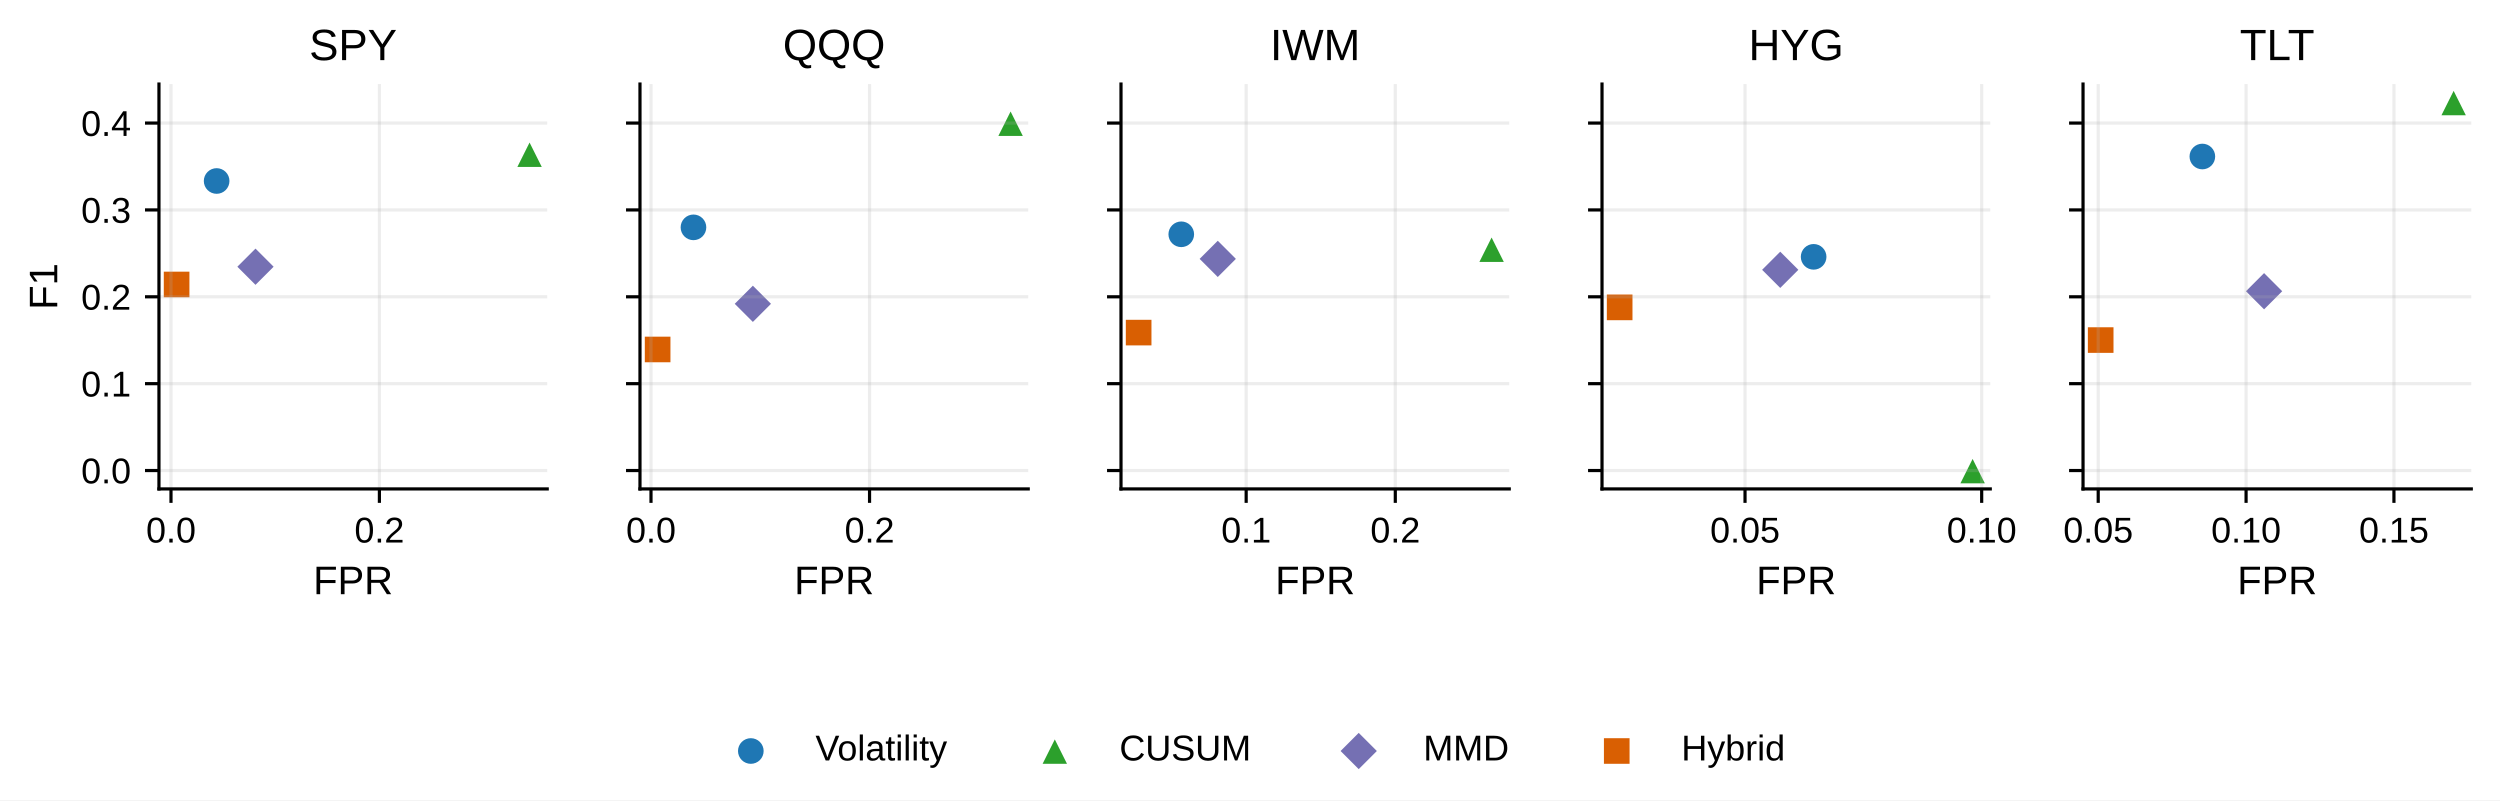
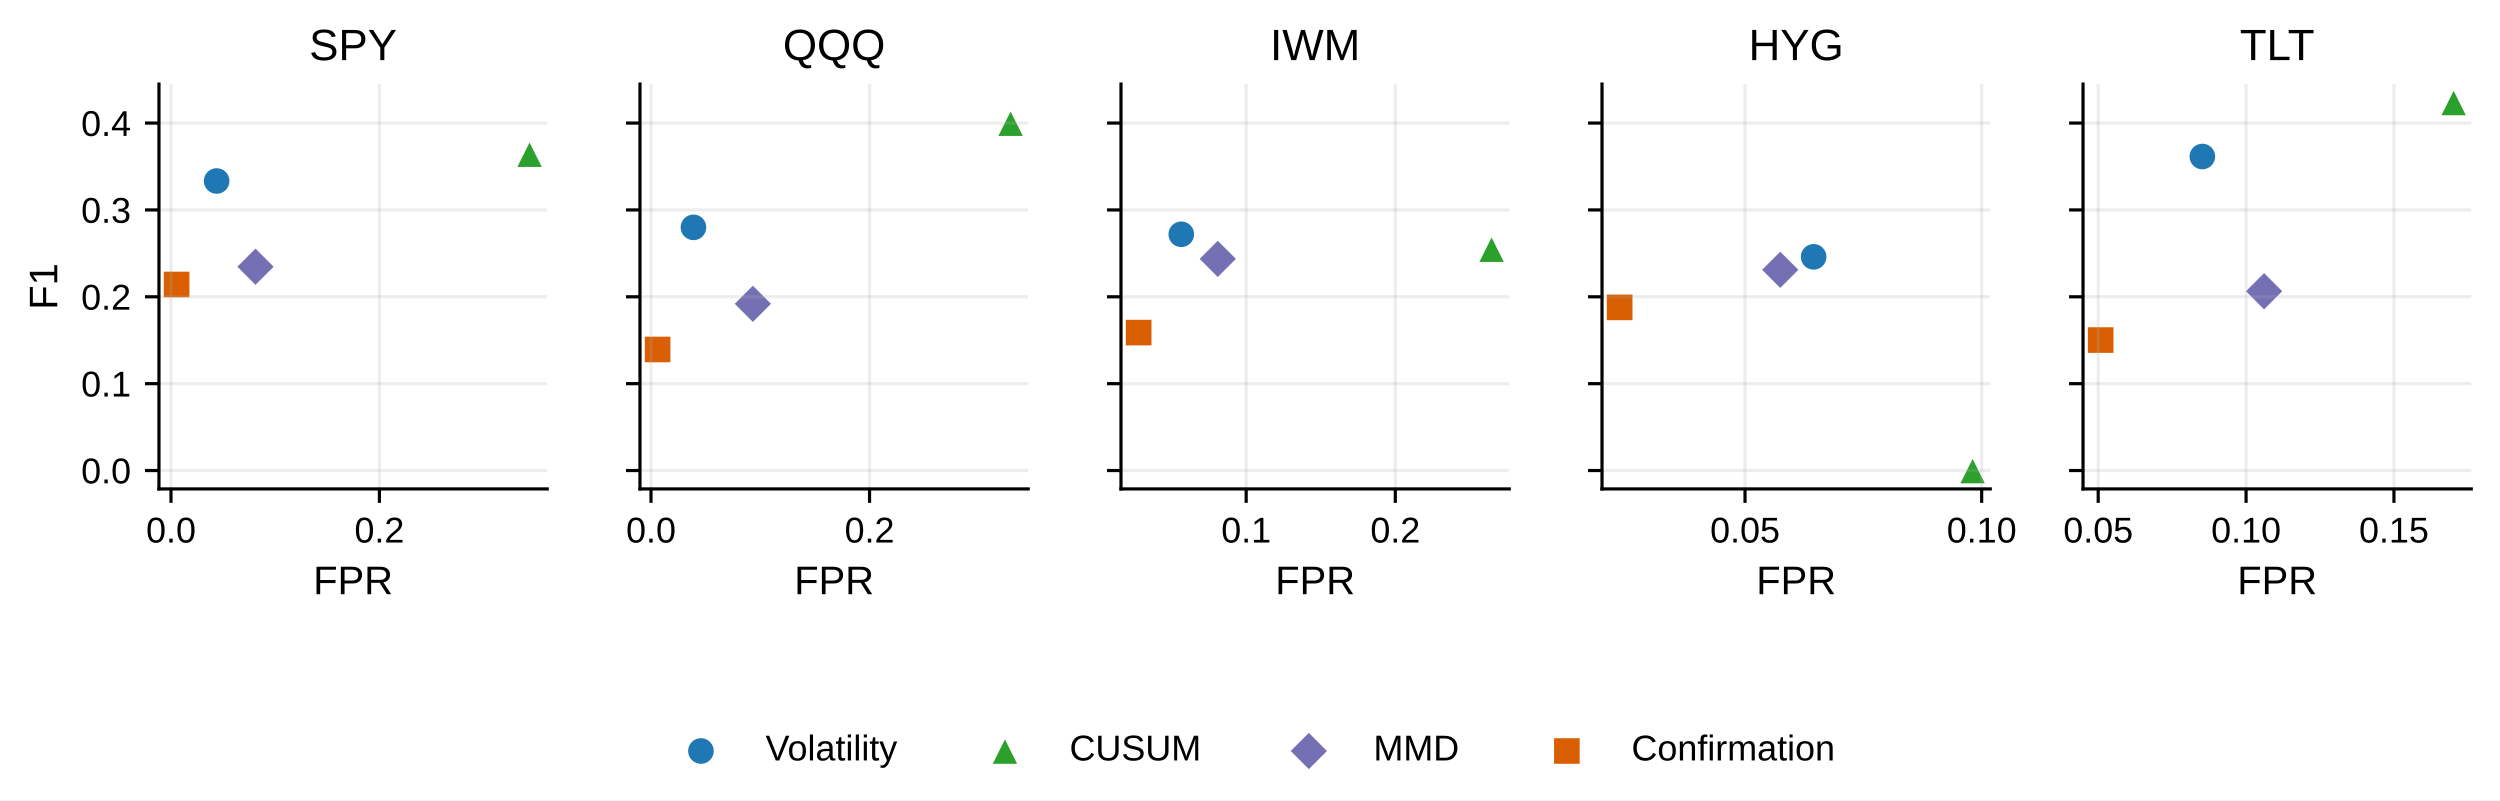
<svg xmlns="http://www.w3.org/2000/svg" xmlns:xlink="http://www.w3.org/1999/xlink" width="626.815pt" height="200.654pt" viewBox="0 0 626.815 200.654" version="1.1">
  <defs>
    <style type="text/css">*{stroke-linejoin: round; stroke-linecap: butt}</style>
  </defs>
  <g id="figure_1">
    <g id="patch_1">
      <path d="M -0 200.654  L 626.815 200.654  L 626.815 0  L -0 0  z " style="fill: #ffffff" />
    </g>
    <g id="axes_1">
      <g id="patch_2">
        <path d="M 39.855 122.586  L 137.201 122.586  L 137.201 21.074  L 39.855 21.074  z " style="fill: #ffffff" />
      </g>
      <g id="PathCollection_1">
        <defs>
-           <path id="mc761811377" d="M 0 3.464  C 0.919 3.464 1.8 3.099 2.449 2.449  C 3.099 1.8 3.464 0.919 3.464 0  C 3.464 -0.919 3.099 -1.8 2.449 -2.449  C 1.8 -3.099 0.919 -3.464 0 -3.464  C -0.919 -3.464 -1.8 -3.099 -2.449 -2.449  C -3.099 -1.8 -3.464 -0.919 -3.464 0  C -3.464 0.919 -3.099 1.8 -2.449 2.449  C -1.8 3.099 -0.919 3.464 0 3.464  z " style="stroke: #ffffff; stroke-width: 0.5" />
+           <path id="m0bbfdca3cf" d="M 0 3.464  C 0.919 3.464 1.8 3.099 2.449 2.449  C 3.099 1.8 3.464 0.919 3.464 0  C 3.464 -0.919 3.099 -1.8 2.449 -2.449  C 1.8 -3.099 0.919 -3.464 0 -3.464  C -0.919 -3.464 -1.8 -3.099 -2.449 -2.449  C -3.099 -1.8 -3.464 -0.919 -3.464 0  C -3.464 0.919 -3.099 1.8 -2.449 2.449  C -1.8 3.099 -0.919 3.464 0 3.464  z " style="stroke: #ffffff; stroke-width: 0.5" />
        </defs>
-         <g clip-path="url(#p24720469fb)">
-           <use xlink:href="#mc761811377" x="54.315" y="45.38" style="fill: #1f77b4; stroke: #ffffff; stroke-width: 0.5" />
+         <g clip-path="url(#pb467c6f64d)">
+           <use xlink:href="#m0bbfdca3cf" x="54.315" y="45.38" style="fill: #1f77b4; stroke: #ffffff; stroke-width: 0.5" />
        </g>
      </g>
      <g id="PathCollection_2">
        <defs>
-           <path id="mbc32466f96" d="M 0 -3.464  L -3.464 3.464  L 3.464 3.464  z " style="stroke: #ffffff; stroke-width: 0.5" />
+           <path id="me4382655ee" d="M 0 -3.464  L -3.464 3.464  L 3.464 3.464  z " style="stroke: #ffffff; stroke-width: 0.5" />
        </defs>
-         <g clip-path="url(#p24720469fb)">
-           <use xlink:href="#mbc32466f96" x="132.776" y="38.643" style="fill: #2ca02c; stroke: #ffffff; stroke-width: 0.5" />
+         <g clip-path="url(#pb467c6f64d)">
+           <use xlink:href="#me4382655ee" x="132.776" y="38.643" style="fill: #2ca02c; stroke: #ffffff; stroke-width: 0.5" />
        </g>
      </g>
      <g id="PathCollection_3">
        <defs>
-           <path id="me7d4bddc73" d="M 0 4.899  L 4.899 0  L 0 -4.899  L -4.899 0  z " style="stroke: #ffffff; stroke-width: 0.5" />
+           <path id="md73ecc2e21" d="M 0 4.899  L 4.899 0  L 0 -4.899  L -4.899 0  z " style="stroke: #ffffff; stroke-width: 0.5" />
        </defs>
-         <g clip-path="url(#p24720469fb)">
-           <use xlink:href="#me7d4bddc73" x="64.057" y="66.873" style="fill: #7570b3; stroke: #ffffff; stroke-width: 0.5" />
+         <g clip-path="url(#pb467c6f64d)">
+           <use xlink:href="#md73ecc2e21" x="64.057" y="66.873" style="fill: #7570b3; stroke: #ffffff; stroke-width: 0.5" />
        </g>
      </g>
      <g id="PathCollection_4">
        <defs>
-           <path id="m307745c263" d="M -3.464 3.464  L 3.464 3.464  L 3.464 -3.464  L -3.464 -3.464  z " style="stroke: #ffffff; stroke-width: 0.5" />
+           <path id="mcb47db4d46" d="M -3.464 3.464  L 3.464 3.464  L 3.464 -3.464  L -3.464 -3.464  z " style="stroke: #ffffff; stroke-width: 0.5" />
        </defs>
-         <g clip-path="url(#p24720469fb)">
-           <use xlink:href="#m307745c263" x="44.28" y="71.323" style="fill: #d95f02; stroke: #ffffff; stroke-width: 0.5" />
+         <g clip-path="url(#pb467c6f64d)">
+           <use xlink:href="#mcb47db4d46" x="44.28" y="71.323" style="fill: #d95f02; stroke: #ffffff; stroke-width: 0.5" />
        </g>
      </g>
      <g id="matplotlib.axis_1">
        <g id="xtick_1">
          <g id="line2d_1">
-             <path d="M 42.872 122.586  L 42.872 21.074  " clip-path="url(#p24720469fb)" style="fill: none; stroke: #b0b0b0; stroke-opacity: 0.22; stroke-width: 0.8; stroke-linecap: square" />
+             <path d="M 42.872 122.586  L 42.872 21.074  " clip-path="url(#pb467c6f64d)" style="fill: none; stroke: #b0b0b0; stroke-opacity: 0.22; stroke-width: 0.8; stroke-linecap: square" />
          </g>
          <g id="line2d_2">
            <defs>
-               <path id="md1056680fd" d="M 0 0  L 0 3.5  " style="stroke: #000000; stroke-width: 0.8" />
+               <path id="m116e3e81bb" d="M 0 0  L 0 3.5  " style="stroke: #000000; stroke-width: 0.8" />
            </defs>
            <g>
-               <use xlink:href="#md1056680fd" x="42.872" y="122.586" style="stroke: #000000; stroke-width: 0.8" />
+               <use xlink:href="#m116e3e81bb" x="42.872" y="122.586" style="stroke: #000000; stroke-width: 0.8" />
            </g>
          </g>
          <g id="text_1">
            <text style="font: 9px 'Arial', 'Helvetica', 'Liberation Sans', 'DejaVu Sans', sans-serif; text-anchor: middle" x="42.872" y="136.028" transform="rotate(-0 42.87169 136.0276)">0.0</text>
          </g>
        </g>
        <g id="xtick_2">
          <g id="line2d_3">
-             <path d="M 95.124 122.586  L 95.124 21.074  " clip-path="url(#p24720469fb)" style="fill: none; stroke: #b0b0b0; stroke-opacity: 0.22; stroke-width: 0.8; stroke-linecap: square" />
+             <path d="M 95.124 122.586  L 95.124 21.074  " clip-path="url(#pb467c6f64d)" style="fill: none; stroke: #b0b0b0; stroke-opacity: 0.22; stroke-width: 0.8; stroke-linecap: square" />
          </g>
          <g id="line2d_4">
            <g>
-               <use xlink:href="#md1056680fd" x="95.124" y="122.586" style="stroke: #000000; stroke-width: 0.8" />
+               <use xlink:href="#m116e3e81bb" x="95.124" y="122.586" style="stroke: #000000; stroke-width: 0.8" />
            </g>
          </g>
          <g id="text_2">
            <text style="font: 9px 'Arial', 'Helvetica', 'Liberation Sans', 'DejaVu Sans', sans-serif; text-anchor: middle" x="95.124" y="136.028" transform="rotate(-0 95.12422 136.0276)">0.2</text>
          </g>
        </g>
        <g id="text_3">
          <text style="font: 10px 'Arial', 'Helvetica', 'Liberation Sans', 'DejaVu Sans', sans-serif; text-anchor: middle" x="88.528" y="148.974" transform="rotate(-0 88.5281 148.9742)">FPR</text>
        </g>
      </g>
      <g id="matplotlib.axis_2">
        <g id="ytick_1">
          <g id="line2d_5">
-             <path d="M 39.855 117.971  L 137.201 117.971  " clip-path="url(#p24720469fb)" style="fill: none; stroke: #b0b0b0; stroke-opacity: 0.22; stroke-width: 0.8; stroke-linecap: square" />
+             <path d="M 39.855 117.971  L 137.201 117.971  " clip-path="url(#pb467c6f64d)" style="fill: none; stroke: #b0b0b0; stroke-opacity: 0.22; stroke-width: 0.8; stroke-linecap: square" />
          </g>
          <g id="line2d_6">
            <defs>
-               <path id="mc2bfae3f0b" d="M 0 0  L -3.5 0  " style="stroke: #000000; stroke-width: 0.8" />
+               <path id="m8bf941763a" d="M 0 0  L -3.5 0  " style="stroke: #000000; stroke-width: 0.8" />
            </defs>
            <g>
-               <use xlink:href="#mc2bfae3f0b" x="39.855" y="117.971" style="stroke: #000000; stroke-width: 0.8" />
+               <use xlink:href="#m8bf941763a" x="39.855" y="117.971" style="stroke: #000000; stroke-width: 0.8" />
            </g>
          </g>
          <g id="text_4">
            <text style="font: 9px 'Arial', 'Helvetica', 'Liberation Sans', 'DejaVu Sans', sans-serif; text-anchor: end" x="32.855" y="121.192" transform="rotate(-0 32.85531 121.1924)">0.0</text>
          </g>
        </g>
        <g id="ytick_2">
          <g id="line2d_7">
-             <path d="M 39.855 96.194  L 137.201 96.194  " clip-path="url(#p24720469fb)" style="fill: none; stroke: #b0b0b0; stroke-opacity: 0.22; stroke-width: 0.8; stroke-linecap: square" />
+             <path d="M 39.855 96.194  L 137.201 96.194  " clip-path="url(#pb467c6f64d)" style="fill: none; stroke: #b0b0b0; stroke-opacity: 0.22; stroke-width: 0.8; stroke-linecap: square" />
          </g>
          <g id="line2d_8">
            <g>
-               <use xlink:href="#mc2bfae3f0b" x="39.855" y="96.194" style="stroke: #000000; stroke-width: 0.8" />
+               <use xlink:href="#m8bf941763a" x="39.855" y="96.194" style="stroke: #000000; stroke-width: 0.8" />
            </g>
          </g>
          <g id="text_5">
            <text style="font: 9px 'Arial', 'Helvetica', 'Liberation Sans', 'DejaVu Sans', sans-serif; text-anchor: end" x="32.855" y="99.415" transform="rotate(-0 32.85531 99.41489)">0.1</text>
          </g>
        </g>
        <g id="ytick_3">
          <g id="line2d_9">
-             <path d="M 39.855 74.416  L 137.201 74.416  " clip-path="url(#p24720469fb)" style="fill: none; stroke: #b0b0b0; stroke-opacity: 0.22; stroke-width: 0.8; stroke-linecap: square" />
+             <path d="M 39.855 74.416  L 137.201 74.416  " clip-path="url(#pb467c6f64d)" style="fill: none; stroke: #b0b0b0; stroke-opacity: 0.22; stroke-width: 0.8; stroke-linecap: square" />
          </g>
          <g id="line2d_10">
            <g>
-               <use xlink:href="#mc2bfae3f0b" x="39.855" y="74.416" style="stroke: #000000; stroke-width: 0.8" />
+               <use xlink:href="#m8bf941763a" x="39.855" y="74.416" style="stroke: #000000; stroke-width: 0.8" />
            </g>
          </g>
          <g id="text_6">
            <text style="font: 9px 'Arial', 'Helvetica', 'Liberation Sans', 'DejaVu Sans', sans-serif; text-anchor: end" x="32.855" y="77.637" transform="rotate(-0 32.85531 77.63735)">0.2</text>
          </g>
        </g>
        <g id="ytick_4">
          <g id="line2d_11">
-             <path d="M 39.855 52.639  L 137.201 52.639  " clip-path="url(#p24720469fb)" style="fill: none; stroke: #b0b0b0; stroke-opacity: 0.22; stroke-width: 0.8; stroke-linecap: square" />
+             <path d="M 39.855 52.639  L 137.201 52.639  " clip-path="url(#pb467c6f64d)" style="fill: none; stroke: #b0b0b0; stroke-opacity: 0.22; stroke-width: 0.8; stroke-linecap: square" />
          </g>
          <g id="line2d_12">
            <g>
-               <use xlink:href="#mc2bfae3f0b" x="39.855" y="52.639" style="stroke: #000000; stroke-width: 0.8" />
+               <use xlink:href="#m8bf941763a" x="39.855" y="52.639" style="stroke: #000000; stroke-width: 0.8" />
            </g>
          </g>
          <g id="text_7">
            <text style="font: 9px 'Arial', 'Helvetica', 'Liberation Sans', 'DejaVu Sans', sans-serif; text-anchor: end" x="32.855" y="55.86" transform="rotate(-0 32.85531 55.85981)">0.3</text>
          </g>
        </g>
        <g id="ytick_5">
          <g id="line2d_13">
-             <path d="M 39.855 30.861  L 137.201 30.861  " clip-path="url(#p24720469fb)" style="fill: none; stroke: #b0b0b0; stroke-opacity: 0.22; stroke-width: 0.8; stroke-linecap: square" />
+             <path d="M 39.855 30.861  L 137.201 30.861  " clip-path="url(#pb467c6f64d)" style="fill: none; stroke: #b0b0b0; stroke-opacity: 0.22; stroke-width: 0.8; stroke-linecap: square" />
          </g>
          <g id="line2d_14">
            <g>
-               <use xlink:href="#mc2bfae3f0b" x="39.855" y="30.861" style="stroke: #000000; stroke-width: 0.8" />
+               <use xlink:href="#m8bf941763a" x="39.855" y="30.861" style="stroke: #000000; stroke-width: 0.8" />
            </g>
          </g>
          <g id="text_8">
            <text style="font: 9px 'Arial', 'Helvetica', 'Liberation Sans', 'DejaVu Sans', sans-serif; text-anchor: end" x="32.855" y="34.082" transform="rotate(-0 32.85531 34.08227)">0.4</text>
          </g>
        </g>
        <g id="text_9">
          <text style="font: 10px 'Arial', 'Helvetica', 'Liberation Sans', 'DejaVu Sans', sans-serif; text-anchor: middle" x="14.358" y="71.83" transform="rotate(-90 14.35781 71.82959)">F1</text>
        </g>
      </g>
      <g id="patch_3">
        <path d="M 39.855 122.586  L 39.855 21.074  " style="fill: none; stroke: #000000; stroke-width: 0.8; stroke-linejoin: miter; stroke-linecap: square" />
      </g>
      <g id="patch_4">
        <path d="M 39.855 122.586  L 137.201 122.586  " style="fill: none; stroke: #000000; stroke-width: 0.8; stroke-linejoin: miter; stroke-linecap: square" />
      </g>
      <g id="text_10">
        <text style="font: 11px 'Arial', 'Helvetica', 'Liberation Sans', 'DejaVu Sans', sans-serif; text-anchor: middle" x="88.528" y="15.074" transform="rotate(-0 88.5281 15.07359)">SPY</text>
      </g>
    </g>
    <g id="axes_2">
      <g id="patch_5">
        <path d="M 160.459 122.586  L 257.804 122.586  L 257.804 21.074  L 160.459 21.074  z " style="fill: #ffffff" />
      </g>
      <g id="PathCollection_5">
-         <g clip-path="url(#pf0a11f9df8)">
-           <use xlink:href="#mc761811377" x="173.869" y="57.003" style="fill: #1f77b4; stroke: #ffffff; stroke-width: 0.5" />
+         <g clip-path="url(#padb0c1efdc)">
+           <use xlink:href="#m0bbfdca3cf" x="173.869" y="57.003" style="fill: #1f77b4; stroke: #ffffff; stroke-width: 0.5" />
        </g>
      </g>
      <g id="PathCollection_6">
-         <g clip-path="url(#pf0a11f9df8)">
-           <use xlink:href="#mbc32466f96" x="253.38" y="30.861" style="fill: #2ca02c; stroke: #ffffff; stroke-width: 0.5" />
+         <g clip-path="url(#padb0c1efdc)">
+           <use xlink:href="#me4382655ee" x="253.38" y="30.861" style="fill: #2ca02c; stroke: #ffffff; stroke-width: 0.5" />
        </g>
      </g>
      <g id="PathCollection_7">
-         <g clip-path="url(#pf0a11f9df8)">
-           <use xlink:href="#me7d4bddc73" x="188.762" y="76.173" style="fill: #7570b3; stroke: #ffffff; stroke-width: 0.5" />
+         <g clip-path="url(#padb0c1efdc)">
+           <use xlink:href="#md73ecc2e21" x="188.762" y="76.173" style="fill: #7570b3; stroke: #ffffff; stroke-width: 0.5" />
        </g>
      </g>
      <g id="PathCollection_8">
-         <g clip-path="url(#pf0a11f9df8)">
-           <use xlink:href="#m307745c263" x="164.884" y="87.62" style="fill: #d95f02; stroke: #ffffff; stroke-width: 0.5" />
+         <g clip-path="url(#padb0c1efdc)">
+           <use xlink:href="#mcb47db4d46" x="164.884" y="87.62" style="fill: #d95f02; stroke: #ffffff; stroke-width: 0.5" />
        </g>
      </g>
      <g id="matplotlib.axis_3">
        <g id="xtick_3">
          <g id="line2d_15">
-             <path d="M 163.222 122.586  L 163.222 21.074  " clip-path="url(#pf0a11f9df8)" style="fill: none; stroke: #b0b0b0; stroke-opacity: 0.22; stroke-width: 0.8; stroke-linecap: square" />
+             <path d="M 163.222 122.586  L 163.222 21.074  " clip-path="url(#padb0c1efdc)" style="fill: none; stroke: #b0b0b0; stroke-opacity: 0.22; stroke-width: 0.8; stroke-linecap: square" />
          </g>
          <g id="line2d_16">
            <g>
-               <use xlink:href="#md1056680fd" x="163.222" y="122.586" style="stroke: #000000; stroke-width: 0.8" />
+               <use xlink:href="#m116e3e81bb" x="163.222" y="122.586" style="stroke: #000000; stroke-width: 0.8" />
            </g>
          </g>
          <g id="text_11">
            <text style="font: 9px 'Arial', 'Helvetica', 'Liberation Sans', 'DejaVu Sans', sans-serif; text-anchor: middle" x="163.222" y="136.028" transform="rotate(-0 163.2221 136.0276)">0.0</text>
          </g>
        </g>
        <g id="xtick_4">
          <g id="line2d_17">
-             <path d="M 218.018 122.586  L 218.018 21.074  " clip-path="url(#pf0a11f9df8)" style="fill: none; stroke: #b0b0b0; stroke-opacity: 0.22; stroke-width: 0.8; stroke-linecap: square" />
+             <path d="M 218.018 122.586  L 218.018 21.074  " clip-path="url(#padb0c1efdc)" style="fill: none; stroke: #b0b0b0; stroke-opacity: 0.22; stroke-width: 0.8; stroke-linecap: square" />
          </g>
          <g id="line2d_18">
            <g>
-               <use xlink:href="#md1056680fd" x="218.018" y="122.586" style="stroke: #000000; stroke-width: 0.8" />
+               <use xlink:href="#m116e3e81bb" x="218.018" y="122.586" style="stroke: #000000; stroke-width: 0.8" />
            </g>
          </g>
          <g id="text_12">
            <text style="font: 9px 'Arial', 'Helvetica', 'Liberation Sans', 'DejaVu Sans', sans-serif; text-anchor: middle" x="218.018" y="136.028" transform="rotate(-0 218.0182 136.0276)">0.2</text>
          </g>
        </g>
        <g id="text_13">
          <text style="font: 10px 'Arial', 'Helvetica', 'Liberation Sans', 'DejaVu Sans', sans-serif; text-anchor: middle" x="209.132" y="148.974" transform="rotate(-0 209.1317 148.9742)">FPR</text>
        </g>
      </g>
      <g id="matplotlib.axis_4">
        <g id="ytick_6">
          <g id="line2d_19">
-             <path d="M 160.459 117.971  L 257.804 117.971  " clip-path="url(#pf0a11f9df8)" style="fill: none; stroke: #b0b0b0; stroke-opacity: 0.22; stroke-width: 0.8; stroke-linecap: square" />
+             <path d="M 160.459 117.971  L 257.804 117.971  " clip-path="url(#padb0c1efdc)" style="fill: none; stroke: #b0b0b0; stroke-opacity: 0.22; stroke-width: 0.8; stroke-linecap: square" />
          </g>
          <g id="line2d_20">
            <g>
-               <use xlink:href="#mc2bfae3f0b" x="160.459" y="117.971" style="stroke: #000000; stroke-width: 0.8" />
+               <use xlink:href="#m8bf941763a" x="160.459" y="117.971" style="stroke: #000000; stroke-width: 0.8" />
            </g>
          </g>
        </g>
        <g id="ytick_7">
          <g id="line2d_21">
-             <path d="M 160.459 96.194  L 257.804 96.194  " clip-path="url(#pf0a11f9df8)" style="fill: none; stroke: #b0b0b0; stroke-opacity: 0.22; stroke-width: 0.8; stroke-linecap: square" />
+             <path d="M 160.459 96.194  L 257.804 96.194  " clip-path="url(#padb0c1efdc)" style="fill: none; stroke: #b0b0b0; stroke-opacity: 0.22; stroke-width: 0.8; stroke-linecap: square" />
          </g>
          <g id="line2d_22">
            <g>
-               <use xlink:href="#mc2bfae3f0b" x="160.459" y="96.194" style="stroke: #000000; stroke-width: 0.8" />
+               <use xlink:href="#m8bf941763a" x="160.459" y="96.194" style="stroke: #000000; stroke-width: 0.8" />
            </g>
          </g>
        </g>
        <g id="ytick_8">
          <g id="line2d_23">
-             <path d="M 160.459 74.416  L 257.804 74.416  " clip-path="url(#pf0a11f9df8)" style="fill: none; stroke: #b0b0b0; stroke-opacity: 0.22; stroke-width: 0.8; stroke-linecap: square" />
+             <path d="M 160.459 74.416  L 257.804 74.416  " clip-path="url(#padb0c1efdc)" style="fill: none; stroke: #b0b0b0; stroke-opacity: 0.22; stroke-width: 0.8; stroke-linecap: square" />
          </g>
          <g id="line2d_24">
            <g>
-               <use xlink:href="#mc2bfae3f0b" x="160.459" y="74.416" style="stroke: #000000; stroke-width: 0.8" />
+               <use xlink:href="#m8bf941763a" x="160.459" y="74.416" style="stroke: #000000; stroke-width: 0.8" />
            </g>
          </g>
        </g>
        <g id="ytick_9">
          <g id="line2d_25">
-             <path d="M 160.459 52.639  L 257.804 52.639  " clip-path="url(#pf0a11f9df8)" style="fill: none; stroke: #b0b0b0; stroke-opacity: 0.22; stroke-width: 0.8; stroke-linecap: square" />
+             <path d="M 160.459 52.639  L 257.804 52.639  " clip-path="url(#padb0c1efdc)" style="fill: none; stroke: #b0b0b0; stroke-opacity: 0.22; stroke-width: 0.8; stroke-linecap: square" />
          </g>
          <g id="line2d_26">
            <g>
-               <use xlink:href="#mc2bfae3f0b" x="160.459" y="52.639" style="stroke: #000000; stroke-width: 0.8" />
+               <use xlink:href="#m8bf941763a" x="160.459" y="52.639" style="stroke: #000000; stroke-width: 0.8" />
            </g>
          </g>
        </g>
        <g id="ytick_10">
          <g id="line2d_27">
-             <path d="M 160.459 30.861  L 257.804 30.861  " clip-path="url(#pf0a11f9df8)" style="fill: none; stroke: #b0b0b0; stroke-opacity: 0.22; stroke-width: 0.8; stroke-linecap: square" />
+             <path d="M 160.459 30.861  L 257.804 30.861  " clip-path="url(#padb0c1efdc)" style="fill: none; stroke: #b0b0b0; stroke-opacity: 0.22; stroke-width: 0.8; stroke-linecap: square" />
          </g>
          <g id="line2d_28">
            <g>
-               <use xlink:href="#mc2bfae3f0b" x="160.459" y="30.861" style="stroke: #000000; stroke-width: 0.8" />
+               <use xlink:href="#m8bf941763a" x="160.459" y="30.861" style="stroke: #000000; stroke-width: 0.8" />
            </g>
          </g>
        </g>
      </g>
      <g id="patch_6">
        <path d="M 160.459 122.586  L 160.459 21.074  " style="fill: none; stroke: #000000; stroke-width: 0.8; stroke-linejoin: miter; stroke-linecap: square" />
      </g>
      <g id="patch_7">
        <path d="M 160.459 122.586  L 257.804 122.586  " style="fill: none; stroke: #000000; stroke-width: 0.8; stroke-linejoin: miter; stroke-linecap: square" />
      </g>
      <g id="text_14">
        <text style="font: 11px 'Arial', 'Helvetica', 'Liberation Sans', 'DejaVu Sans', sans-serif; text-anchor: middle" x="209.132" y="15.074" transform="rotate(-0 209.1317 15.07359)">QQQ</text>
      </g>
    </g>
    <g id="axes_3">
      <g id="patch_8">
        <path d="M 281.063 122.586  L 378.408 122.586  L 378.408 21.074  L 281.063 21.074  z " style="fill: #ffffff" />
      </g>
      <g id="PathCollection_9">
-         <g clip-path="url(#p607a7fec4d)">
-           <use xlink:href="#mc761811377" x="296.175" y="58.743" style="fill: #1f77b4; stroke: #ffffff; stroke-width: 0.5" />
+         <g clip-path="url(#pc2f130ea66)">
+           <use xlink:href="#m0bbfdca3cf" x="296.175" y="58.743" style="fill: #1f77b4; stroke: #ffffff; stroke-width: 0.5" />
        </g>
      </g>
      <g id="PathCollection_10">
-         <g clip-path="url(#p607a7fec4d)">
-           <use xlink:href="#mbc32466f96" x="373.983" y="62.46" style="fill: #2ca02c; stroke: #ffffff; stroke-width: 0.5" />
+         <g clip-path="url(#pc2f130ea66)">
+           <use xlink:href="#me4382655ee" x="373.983" y="62.46" style="fill: #2ca02c; stroke: #ffffff; stroke-width: 0.5" />
        </g>
      </g>
      <g id="PathCollection_11">
-         <g clip-path="url(#p607a7fec4d)">
-           <use xlink:href="#me7d4bddc73" x="305.324" y="64.91" style="fill: #7570b3; stroke: #ffffff; stroke-width: 0.5" />
+         <g clip-path="url(#pc2f130ea66)">
+           <use xlink:href="#md73ecc2e21" x="305.324" y="64.91" style="fill: #7570b3; stroke: #ffffff; stroke-width: 0.5" />
        </g>
      </g>
      <g id="PathCollection_12">
-         <g clip-path="url(#p607a7fec4d)">
-           <use xlink:href="#m307745c263" x="285.487" y="83.392" style="fill: #d95f02; stroke: #ffffff; stroke-width: 0.5" />
+         <g clip-path="url(#pc2f130ea66)">
+           <use xlink:href="#mcb47db4d46" x="285.487" y="83.392" style="fill: #d95f02; stroke: #ffffff; stroke-width: 0.5" />
        </g>
      </g>
      <g id="matplotlib.axis_5">
        <g id="xtick_5">
          <g id="line2d_29">
-             <path d="M 312.447 122.586  L 312.447 21.074  " clip-path="url(#p607a7fec4d)" style="fill: none; stroke: #b0b0b0; stroke-opacity: 0.22; stroke-width: 0.8; stroke-linecap: square" />
+             <path d="M 312.447 122.586  L 312.447 21.074  " clip-path="url(#pc2f130ea66)" style="fill: none; stroke: #b0b0b0; stroke-opacity: 0.22; stroke-width: 0.8; stroke-linecap: square" />
          </g>
          <g id="line2d_30">
            <g>
-               <use xlink:href="#md1056680fd" x="312.447" y="122.586" style="stroke: #000000; stroke-width: 0.8" />
+               <use xlink:href="#m116e3e81bb" x="312.447" y="122.586" style="stroke: #000000; stroke-width: 0.8" />
            </g>
          </g>
          <g id="text_15">
            <text style="font: 9px 'Arial', 'Helvetica', 'Liberation Sans', 'DejaVu Sans', sans-serif; text-anchor: middle" x="312.447" y="136.028" transform="rotate(-0 312.4465 136.0276)">0.1</text>
          </g>
        </g>
        <g id="xtick_6">
          <g id="line2d_31">
-             <path d="M 349.837 122.586  L 349.837 21.074  " clip-path="url(#p607a7fec4d)" style="fill: none; stroke: #b0b0b0; stroke-opacity: 0.22; stroke-width: 0.8; stroke-linecap: square" />
+             <path d="M 349.837 122.586  L 349.837 21.074  " clip-path="url(#pc2f130ea66)" style="fill: none; stroke: #b0b0b0; stroke-opacity: 0.22; stroke-width: 0.8; stroke-linecap: square" />
          </g>
          <g id="line2d_32">
            <g>
-               <use xlink:href="#md1056680fd" x="349.837" y="122.586" style="stroke: #000000; stroke-width: 0.8" />
+               <use xlink:href="#m116e3e81bb" x="349.837" y="122.586" style="stroke: #000000; stroke-width: 0.8" />
            </g>
          </g>
          <g id="text_16">
            <text style="font: 9px 'Arial', 'Helvetica', 'Liberation Sans', 'DejaVu Sans', sans-serif; text-anchor: middle" x="349.837" y="136.028" transform="rotate(-0 349.8372 136.0276)">0.2</text>
          </g>
        </g>
        <g id="text_17">
          <text style="font: 10px 'Arial', 'Helvetica', 'Liberation Sans', 'DejaVu Sans', sans-serif; text-anchor: middle" x="329.735" y="148.974" transform="rotate(-0 329.7353 148.9742)">FPR</text>
        </g>
      </g>
      <g id="matplotlib.axis_6">
        <g id="ytick_11">
          <g id="line2d_33">
-             <path d="M 281.063 117.971  L 378.408 117.971  " clip-path="url(#p607a7fec4d)" style="fill: none; stroke: #b0b0b0; stroke-opacity: 0.22; stroke-width: 0.8; stroke-linecap: square" />
+             <path d="M 281.063 117.971  L 378.408 117.971  " clip-path="url(#pc2f130ea66)" style="fill: none; stroke: #b0b0b0; stroke-opacity: 0.22; stroke-width: 0.8; stroke-linecap: square" />
          </g>
          <g id="line2d_34">
            <g>
-               <use xlink:href="#mc2bfae3f0b" x="281.063" y="117.971" style="stroke: #000000; stroke-width: 0.8" />
+               <use xlink:href="#m8bf941763a" x="281.063" y="117.971" style="stroke: #000000; stroke-width: 0.8" />
            </g>
          </g>
        </g>
        <g id="ytick_12">
          <g id="line2d_35">
-             <path d="M 281.063 96.194  L 378.408 96.194  " clip-path="url(#p607a7fec4d)" style="fill: none; stroke: #b0b0b0; stroke-opacity: 0.22; stroke-width: 0.8; stroke-linecap: square" />
+             <path d="M 281.063 96.194  L 378.408 96.194  " clip-path="url(#pc2f130ea66)" style="fill: none; stroke: #b0b0b0; stroke-opacity: 0.22; stroke-width: 0.8; stroke-linecap: square" />
          </g>
          <g id="line2d_36">
            <g>
-               <use xlink:href="#mc2bfae3f0b" x="281.063" y="96.194" style="stroke: #000000; stroke-width: 0.8" />
+               <use xlink:href="#m8bf941763a" x="281.063" y="96.194" style="stroke: #000000; stroke-width: 0.8" />
            </g>
          </g>
        </g>
        <g id="ytick_13">
          <g id="line2d_37">
-             <path d="M 281.063 74.416  L 378.408 74.416  " clip-path="url(#p607a7fec4d)" style="fill: none; stroke: #b0b0b0; stroke-opacity: 0.22; stroke-width: 0.8; stroke-linecap: square" />
+             <path d="M 281.063 74.416  L 378.408 74.416  " clip-path="url(#pc2f130ea66)" style="fill: none; stroke: #b0b0b0; stroke-opacity: 0.22; stroke-width: 0.8; stroke-linecap: square" />
          </g>
          <g id="line2d_38">
            <g>
-               <use xlink:href="#mc2bfae3f0b" x="281.063" y="74.416" style="stroke: #000000; stroke-width: 0.8" />
+               <use xlink:href="#m8bf941763a" x="281.063" y="74.416" style="stroke: #000000; stroke-width: 0.8" />
            </g>
          </g>
        </g>
        <g id="ytick_14">
          <g id="line2d_39">
-             <path d="M 281.063 52.639  L 378.408 52.639  " clip-path="url(#p607a7fec4d)" style="fill: none; stroke: #b0b0b0; stroke-opacity: 0.22; stroke-width: 0.8; stroke-linecap: square" />
+             <path d="M 281.063 52.639  L 378.408 52.639  " clip-path="url(#pc2f130ea66)" style="fill: none; stroke: #b0b0b0; stroke-opacity: 0.22; stroke-width: 0.8; stroke-linecap: square" />
          </g>
          <g id="line2d_40">
            <g>
-               <use xlink:href="#mc2bfae3f0b" x="281.063" y="52.639" style="stroke: #000000; stroke-width: 0.8" />
+               <use xlink:href="#m8bf941763a" x="281.063" y="52.639" style="stroke: #000000; stroke-width: 0.8" />
            </g>
          </g>
        </g>
        <g id="ytick_15">
          <g id="line2d_41">
-             <path d="M 281.063 30.861  L 378.408 30.861  " clip-path="url(#p607a7fec4d)" style="fill: none; stroke: #b0b0b0; stroke-opacity: 0.22; stroke-width: 0.8; stroke-linecap: square" />
+             <path d="M 281.063 30.861  L 378.408 30.861  " clip-path="url(#pc2f130ea66)" style="fill: none; stroke: #b0b0b0; stroke-opacity: 0.22; stroke-width: 0.8; stroke-linecap: square" />
          </g>
          <g id="line2d_42">
            <g>
-               <use xlink:href="#mc2bfae3f0b" x="281.063" y="30.861" style="stroke: #000000; stroke-width: 0.8" />
+               <use xlink:href="#m8bf941763a" x="281.063" y="30.861" style="stroke: #000000; stroke-width: 0.8" />
            </g>
          </g>
        </g>
      </g>
      <g id="patch_9">
        <path d="M 281.063 122.586  L 281.063 21.074  " style="fill: none; stroke: #000000; stroke-width: 0.8; stroke-linejoin: miter; stroke-linecap: square" />
      </g>
      <g id="patch_10">
        <path d="M 281.063 122.586  L 378.408 122.586  " style="fill: none; stroke: #000000; stroke-width: 0.8; stroke-linejoin: miter; stroke-linecap: square" />
      </g>
      <g id="text_18">
        <text style="font: 11px 'Arial', 'Helvetica', 'Liberation Sans', 'DejaVu Sans', sans-serif; text-anchor: middle" x="329.735" y="15.074" transform="rotate(-0 329.7353 15.07359)">IWM</text>
      </g>
    </g>
    <g id="axes_4">
      <g id="patch_11">
        <path d="M 401.666 122.586  L 499.012 122.586  L 499.012 21.074  L 401.666 21.074  z " style="fill: #ffffff" />
      </g>
      <g id="PathCollection_13">
-         <g clip-path="url(#p38147f7e12)">
-           <use xlink:href="#mc761811377" x="454.724" y="64.395" style="fill: #1f77b4; stroke: #ffffff; stroke-width: 0.5" />
+         <g clip-path="url(#p14b0052159)">
+           <use xlink:href="#m0bbfdca3cf" x="454.724" y="64.395" style="fill: #1f77b4; stroke: #ffffff; stroke-width: 0.5" />
        </g>
      </g>
      <g id="PathCollection_14">
-         <g clip-path="url(#p38147f7e12)">
-           <use xlink:href="#mbc32466f96" x="494.587" y="117.971" style="fill: #2ca02c; stroke: #ffffff; stroke-width: 0.5" />
+         <g clip-path="url(#p14b0052159)">
+           <use xlink:href="#me4382655ee" x="494.587" y="117.971" style="fill: #2ca02c; stroke: #ffffff; stroke-width: 0.5" />
        </g>
      </g>
      <g id="PathCollection_15">
-         <g clip-path="url(#p38147f7e12)">
-           <use xlink:href="#me7d4bddc73" x="446.353" y="67.65" style="fill: #7570b3; stroke: #ffffff; stroke-width: 0.5" />
+         <g clip-path="url(#p14b0052159)">
+           <use xlink:href="#md73ecc2e21" x="446.353" y="67.65" style="fill: #7570b3; stroke: #ffffff; stroke-width: 0.5" />
        </g>
      </g>
      <g id="PathCollection_16">
-         <g clip-path="url(#p38147f7e12)">
-           <use xlink:href="#m307745c263" x="406.091" y="77.06" style="fill: #d95f02; stroke: #ffffff; stroke-width: 0.5" />
+         <g clip-path="url(#p14b0052159)">
+           <use xlink:href="#mcb47db4d46" x="406.091" y="77.06" style="fill: #d95f02; stroke: #ffffff; stroke-width: 0.5" />
        </g>
      </g>
      <g id="matplotlib.axis_7">
        <g id="xtick_7">
          <g id="line2d_43">
-             <path d="M 437.523 122.586  L 437.523 21.074  " clip-path="url(#p38147f7e12)" style="fill: none; stroke: #b0b0b0; stroke-opacity: 0.22; stroke-width: 0.8; stroke-linecap: square" />
+             <path d="M 437.523 122.586  L 437.523 21.074  " clip-path="url(#p14b0052159)" style="fill: none; stroke: #b0b0b0; stroke-opacity: 0.22; stroke-width: 0.8; stroke-linecap: square" />
          </g>
          <g id="line2d_44">
            <g>
-               <use xlink:href="#md1056680fd" x="437.523" y="122.586" style="stroke: #000000; stroke-width: 0.8" />
+               <use xlink:href="#m116e3e81bb" x="437.523" y="122.586" style="stroke: #000000; stroke-width: 0.8" />
            </g>
          </g>
          <g id="text_19">
            <text style="font: 9px 'Arial', 'Helvetica', 'Liberation Sans', 'DejaVu Sans', sans-serif; text-anchor: middle" x="437.523" y="136.028" transform="rotate(-0 437.5229 136.0276)">0.05</text>
          </g>
        </g>
        <g id="xtick_8">
          <g id="line2d_45">
-             <path d="M 496.859 122.586  L 496.859 21.074  " clip-path="url(#p38147f7e12)" style="fill: none; stroke: #b0b0b0; stroke-opacity: 0.22; stroke-width: 0.8; stroke-linecap: square" />
+             <path d="M 496.859 122.586  L 496.859 21.074  " clip-path="url(#p14b0052159)" style="fill: none; stroke: #b0b0b0; stroke-opacity: 0.22; stroke-width: 0.8; stroke-linecap: square" />
          </g>
          <g id="line2d_46">
            <g>
-               <use xlink:href="#md1056680fd" x="496.859" y="122.586" style="stroke: #000000; stroke-width: 0.8" />
+               <use xlink:href="#m116e3e81bb" x="496.859" y="122.586" style="stroke: #000000; stroke-width: 0.8" />
            </g>
          </g>
          <g id="text_20">
            <text style="font: 9px 'Arial', 'Helvetica', 'Liberation Sans', 'DejaVu Sans', sans-serif; text-anchor: middle" x="496.859" y="136.028" transform="rotate(-0 496.8591 136.0276)">0.10</text>
          </g>
        </g>
        <g id="text_21">
          <text style="font: 10px 'Arial', 'Helvetica', 'Liberation Sans', 'DejaVu Sans', sans-serif; text-anchor: middle" x="450.339" y="148.974" transform="rotate(-0 450.3389 148.9742)">FPR</text>
        </g>
      </g>
      <g id="matplotlib.axis_8">
        <g id="ytick_16">
          <g id="line2d_47">
-             <path d="M 401.666 117.971  L 499.012 117.971  " clip-path="url(#p38147f7e12)" style="fill: none; stroke: #b0b0b0; stroke-opacity: 0.22; stroke-width: 0.8; stroke-linecap: square" />
+             <path d="M 401.666 117.971  L 499.012 117.971  " clip-path="url(#p14b0052159)" style="fill: none; stroke: #b0b0b0; stroke-opacity: 0.22; stroke-width: 0.8; stroke-linecap: square" />
          </g>
          <g id="line2d_48">
            <g>
-               <use xlink:href="#mc2bfae3f0b" x="401.666" y="117.971" style="stroke: #000000; stroke-width: 0.8" />
+               <use xlink:href="#m8bf941763a" x="401.666" y="117.971" style="stroke: #000000; stroke-width: 0.8" />
            </g>
          </g>
        </g>
        <g id="ytick_17">
          <g id="line2d_49">
-             <path d="M 401.666 96.194  L 499.012 96.194  " clip-path="url(#p38147f7e12)" style="fill: none; stroke: #b0b0b0; stroke-opacity: 0.22; stroke-width: 0.8; stroke-linecap: square" />
+             <path d="M 401.666 96.194  L 499.012 96.194  " clip-path="url(#p14b0052159)" style="fill: none; stroke: #b0b0b0; stroke-opacity: 0.22; stroke-width: 0.8; stroke-linecap: square" />
          </g>
          <g id="line2d_50">
            <g>
-               <use xlink:href="#mc2bfae3f0b" x="401.666" y="96.194" style="stroke: #000000; stroke-width: 0.8" />
+               <use xlink:href="#m8bf941763a" x="401.666" y="96.194" style="stroke: #000000; stroke-width: 0.8" />
            </g>
          </g>
        </g>
        <g id="ytick_18">
          <g id="line2d_51">
-             <path d="M 401.666 74.416  L 499.012 74.416  " clip-path="url(#p38147f7e12)" style="fill: none; stroke: #b0b0b0; stroke-opacity: 0.22; stroke-width: 0.8; stroke-linecap: square" />
+             <path d="M 401.666 74.416  L 499.012 74.416  " clip-path="url(#p14b0052159)" style="fill: none; stroke: #b0b0b0; stroke-opacity: 0.22; stroke-width: 0.8; stroke-linecap: square" />
          </g>
          <g id="line2d_52">
            <g>
-               <use xlink:href="#mc2bfae3f0b" x="401.666" y="74.416" style="stroke: #000000; stroke-width: 0.8" />
+               <use xlink:href="#m8bf941763a" x="401.666" y="74.416" style="stroke: #000000; stroke-width: 0.8" />
            </g>
          </g>
        </g>
        <g id="ytick_19">
          <g id="line2d_53">
-             <path d="M 401.666 52.639  L 499.012 52.639  " clip-path="url(#p38147f7e12)" style="fill: none; stroke: #b0b0b0; stroke-opacity: 0.22; stroke-width: 0.8; stroke-linecap: square" />
+             <path d="M 401.666 52.639  L 499.012 52.639  " clip-path="url(#p14b0052159)" style="fill: none; stroke: #b0b0b0; stroke-opacity: 0.22; stroke-width: 0.8; stroke-linecap: square" />
          </g>
          <g id="line2d_54">
            <g>
-               <use xlink:href="#mc2bfae3f0b" x="401.666" y="52.639" style="stroke: #000000; stroke-width: 0.8" />
+               <use xlink:href="#m8bf941763a" x="401.666" y="52.639" style="stroke: #000000; stroke-width: 0.8" />
            </g>
          </g>
        </g>
        <g id="ytick_20">
          <g id="line2d_55">
-             <path d="M 401.666 30.861  L 499.012 30.861  " clip-path="url(#p38147f7e12)" style="fill: none; stroke: #b0b0b0; stroke-opacity: 0.22; stroke-width: 0.8; stroke-linecap: square" />
+             <path d="M 401.666 30.861  L 499.012 30.861  " clip-path="url(#p14b0052159)" style="fill: none; stroke: #b0b0b0; stroke-opacity: 0.22; stroke-width: 0.8; stroke-linecap: square" />
          </g>
          <g id="line2d_56">
            <g>
-               <use xlink:href="#mc2bfae3f0b" x="401.666" y="30.861" style="stroke: #000000; stroke-width: 0.8" />
+               <use xlink:href="#m8bf941763a" x="401.666" y="30.861" style="stroke: #000000; stroke-width: 0.8" />
            </g>
          </g>
        </g>
      </g>
      <g id="patch_12">
        <path d="M 401.666 122.586  L 401.666 21.074  " style="fill: none; stroke: #000000; stroke-width: 0.8; stroke-linejoin: miter; stroke-linecap: square" />
      </g>
      <g id="patch_13">
        <path d="M 401.666 122.586  L 499.012 122.586  " style="fill: none; stroke: #000000; stroke-width: 0.8; stroke-linejoin: miter; stroke-linecap: square" />
      </g>
      <g id="text_22">
        <text style="font: 11px 'Arial', 'Helvetica', 'Liberation Sans', 'DejaVu Sans', sans-serif; text-anchor: middle" x="450.339" y="15.074" transform="rotate(-0 450.3389 15.07359)">HYG</text>
      </g>
    </g>
    <g id="axes_5">
      <g id="patch_14">
        <path d="M 522.27 122.586  L 619.615 122.586  L 619.615 21.074  L 522.27 21.074  z " style="fill: #ffffff" />
      </g>
      <g id="PathCollection_17">
-         <g clip-path="url(#p1ed5c58ce6)">
-           <use xlink:href="#mc761811377" x="552.187" y="39.241" style="fill: #1f77b4; stroke: #ffffff; stroke-width: 0.5" />
+         <g clip-path="url(#pfb4b17e0e1)">
+           <use xlink:href="#m0bbfdca3cf" x="552.187" y="39.241" style="fill: #1f77b4; stroke: #ffffff; stroke-width: 0.5" />
        </g>
      </g>
      <g id="PathCollection_18">
-         <g clip-path="url(#p1ed5c58ce6)">
-           <use xlink:href="#mbc32466f96" x="615.191" y="25.688" style="fill: #2ca02c; stroke: #ffffff; stroke-width: 0.5" />
+         <g clip-path="url(#pfb4b17e0e1)">
+           <use xlink:href="#me4382655ee" x="615.191" y="25.688" style="fill: #2ca02c; stroke: #ffffff; stroke-width: 0.5" />
        </g>
      </g>
      <g id="PathCollection_19">
-         <g clip-path="url(#p1ed5c58ce6)">
-           <use xlink:href="#me7d4bddc73" x="567.665" y="73.017" style="fill: #7570b3; stroke: #ffffff; stroke-width: 0.5" />
+         <g clip-path="url(#pfb4b17e0e1)">
+           <use xlink:href="#md73ecc2e21" x="567.665" y="73.017" style="fill: #7570b3; stroke: #ffffff; stroke-width: 0.5" />
        </g>
      </g>
      <g id="PathCollection_20">
-         <g clip-path="url(#p1ed5c58ce6)">
-           <use xlink:href="#m307745c263" x="526.695" y="85.264" style="fill: #d95f02; stroke: #ffffff; stroke-width: 0.5" />
+         <g clip-path="url(#pfb4b17e0e1)">
+           <use xlink:href="#mcb47db4d46" x="526.695" y="85.264" style="fill: #d95f02; stroke: #ffffff; stroke-width: 0.5" />
        </g>
      </g>
      <g id="matplotlib.axis_9">
        <g id="xtick_9">
          <g id="line2d_57">
-             <path d="M 526.075 122.586  L 526.075 21.074  " clip-path="url(#p1ed5c58ce6)" style="fill: none; stroke: #b0b0b0; stroke-opacity: 0.22; stroke-width: 0.8; stroke-linecap: square" />
+             <path d="M 526.075 122.586  L 526.075 21.074  " clip-path="url(#pfb4b17e0e1)" style="fill: none; stroke: #b0b0b0; stroke-opacity: 0.22; stroke-width: 0.8; stroke-linecap: square" />
          </g>
          <g id="line2d_58">
            <g>
-               <use xlink:href="#md1056680fd" x="526.075" y="122.586" style="stroke: #000000; stroke-width: 0.8" />
+               <use xlink:href="#m116e3e81bb" x="526.075" y="122.586" style="stroke: #000000; stroke-width: 0.8" />
            </g>
          </g>
          <g id="text_23">
            <text style="font: 9px 'Arial', 'Helvetica', 'Liberation Sans', 'DejaVu Sans', sans-serif; text-anchor: middle" x="526.075" y="136.028" transform="rotate(-0 526.0754 136.0276)">0.05</text>
          </g>
        </g>
        <g id="xtick_10">
          <g id="line2d_59">
-             <path d="M 563.149 122.586  L 563.149 21.074  " clip-path="url(#p1ed5c58ce6)" style="fill: none; stroke: #b0b0b0; stroke-opacity: 0.22; stroke-width: 0.8; stroke-linecap: square" />
+             <path d="M 563.149 122.586  L 563.149 21.074  " clip-path="url(#pfb4b17e0e1)" style="fill: none; stroke: #b0b0b0; stroke-opacity: 0.22; stroke-width: 0.8; stroke-linecap: square" />
          </g>
          <g id="line2d_60">
            <g>
-               <use xlink:href="#md1056680fd" x="563.149" y="122.586" style="stroke: #000000; stroke-width: 0.8" />
+               <use xlink:href="#m116e3e81bb" x="563.149" y="122.586" style="stroke: #000000; stroke-width: 0.8" />
            </g>
          </g>
          <g id="text_24">
            <text style="font: 9px 'Arial', 'Helvetica', 'Liberation Sans', 'DejaVu Sans', sans-serif; text-anchor: middle" x="563.149" y="136.028" transform="rotate(-0 563.1491 136.0276)">0.10</text>
          </g>
        </g>
        <g id="xtick_11">
          <g id="line2d_61">
-             <path d="M 600.223 122.586  L 600.223 21.074  " clip-path="url(#p1ed5c58ce6)" style="fill: none; stroke: #b0b0b0; stroke-opacity: 0.22; stroke-width: 0.8; stroke-linecap: square" />
+             <path d="M 600.223 122.586  L 600.223 21.074  " clip-path="url(#pfb4b17e0e1)" style="fill: none; stroke: #b0b0b0; stroke-opacity: 0.22; stroke-width: 0.8; stroke-linecap: square" />
          </g>
          <g id="line2d_62">
            <g>
-               <use xlink:href="#md1056680fd" x="600.223" y="122.586" style="stroke: #000000; stroke-width: 0.8" />
+               <use xlink:href="#m116e3e81bb" x="600.223" y="122.586" style="stroke: #000000; stroke-width: 0.8" />
            </g>
          </g>
          <g id="text_25">
            <text style="font: 9px 'Arial', 'Helvetica', 'Liberation Sans', 'DejaVu Sans', sans-serif; text-anchor: middle" x="600.223" y="136.028" transform="rotate(-0 600.2227 136.0276)">0.15</text>
          </g>
        </g>
        <g id="text_26">
          <text style="font: 10px 'Arial', 'Helvetica', 'Liberation Sans', 'DejaVu Sans', sans-serif; text-anchor: middle" x="570.943" y="148.974" transform="rotate(-0 570.9425 148.9742)">FPR</text>
        </g>
      </g>
      <g id="matplotlib.axis_10">
        <g id="ytick_21">
          <g id="line2d_63">
-             <path d="M 522.27 117.971  L 619.615 117.971  " clip-path="url(#p1ed5c58ce6)" style="fill: none; stroke: #b0b0b0; stroke-opacity: 0.22; stroke-width: 0.8; stroke-linecap: square" />
+             <path d="M 522.27 117.971  L 619.615 117.971  " clip-path="url(#pfb4b17e0e1)" style="fill: none; stroke: #b0b0b0; stroke-opacity: 0.22; stroke-width: 0.8; stroke-linecap: square" />
          </g>
          <g id="line2d_64">
            <g>
-               <use xlink:href="#mc2bfae3f0b" x="522.27" y="117.971" style="stroke: #000000; stroke-width: 0.8" />
+               <use xlink:href="#m8bf941763a" x="522.27" y="117.971" style="stroke: #000000; stroke-width: 0.8" />
            </g>
          </g>
        </g>
        <g id="ytick_22">
          <g id="line2d_65">
-             <path d="M 522.27 96.194  L 619.615 96.194  " clip-path="url(#p1ed5c58ce6)" style="fill: none; stroke: #b0b0b0; stroke-opacity: 0.22; stroke-width: 0.8; stroke-linecap: square" />
+             <path d="M 522.27 96.194  L 619.615 96.194  " clip-path="url(#pfb4b17e0e1)" style="fill: none; stroke: #b0b0b0; stroke-opacity: 0.22; stroke-width: 0.8; stroke-linecap: square" />
          </g>
          <g id="line2d_66">
            <g>
-               <use xlink:href="#mc2bfae3f0b" x="522.27" y="96.194" style="stroke: #000000; stroke-width: 0.8" />
+               <use xlink:href="#m8bf941763a" x="522.27" y="96.194" style="stroke: #000000; stroke-width: 0.8" />
            </g>
          </g>
        </g>
        <g id="ytick_23">
          <g id="line2d_67">
-             <path d="M 522.27 74.416  L 619.615 74.416  " clip-path="url(#p1ed5c58ce6)" style="fill: none; stroke: #b0b0b0; stroke-opacity: 0.22; stroke-width: 0.8; stroke-linecap: square" />
+             <path d="M 522.27 74.416  L 619.615 74.416  " clip-path="url(#pfb4b17e0e1)" style="fill: none; stroke: #b0b0b0; stroke-opacity: 0.22; stroke-width: 0.8; stroke-linecap: square" />
          </g>
          <g id="line2d_68">
            <g>
-               <use xlink:href="#mc2bfae3f0b" x="522.27" y="74.416" style="stroke: #000000; stroke-width: 0.8" />
+               <use xlink:href="#m8bf941763a" x="522.27" y="74.416" style="stroke: #000000; stroke-width: 0.8" />
            </g>
          </g>
        </g>
        <g id="ytick_24">
          <g id="line2d_69">
-             <path d="M 522.27 52.639  L 619.615 52.639  " clip-path="url(#p1ed5c58ce6)" style="fill: none; stroke: #b0b0b0; stroke-opacity: 0.22; stroke-width: 0.8; stroke-linecap: square" />
+             <path d="M 522.27 52.639  L 619.615 52.639  " clip-path="url(#pfb4b17e0e1)" style="fill: none; stroke: #b0b0b0; stroke-opacity: 0.22; stroke-width: 0.8; stroke-linecap: square" />
          </g>
          <g id="line2d_70">
            <g>
-               <use xlink:href="#mc2bfae3f0b" x="522.27" y="52.639" style="stroke: #000000; stroke-width: 0.8" />
+               <use xlink:href="#m8bf941763a" x="522.27" y="52.639" style="stroke: #000000; stroke-width: 0.8" />
            </g>
          </g>
        </g>
        <g id="ytick_25">
          <g id="line2d_71">
-             <path d="M 522.27 30.861  L 619.615 30.861  " clip-path="url(#p1ed5c58ce6)" style="fill: none; stroke: #b0b0b0; stroke-opacity: 0.22; stroke-width: 0.8; stroke-linecap: square" />
+             <path d="M 522.27 30.861  L 619.615 30.861  " clip-path="url(#pfb4b17e0e1)" style="fill: none; stroke: #b0b0b0; stroke-opacity: 0.22; stroke-width: 0.8; stroke-linecap: square" />
          </g>
          <g id="line2d_72">
            <g>
-               <use xlink:href="#mc2bfae3f0b" x="522.27" y="30.861" style="stroke: #000000; stroke-width: 0.8" />
+               <use xlink:href="#m8bf941763a" x="522.27" y="30.861" style="stroke: #000000; stroke-width: 0.8" />
            </g>
          </g>
        </g>
      </g>
      <g id="patch_15">
        <path d="M 522.27 122.586  L 522.27 21.074  " style="fill: none; stroke: #000000; stroke-width: 0.8; stroke-linejoin: miter; stroke-linecap: square" />
      </g>
      <g id="patch_16">
        <path d="M 522.27 122.586  L 619.615 122.586  " style="fill: none; stroke: #000000; stroke-width: 0.8; stroke-linejoin: miter; stroke-linecap: square" />
      </g>
      <g id="text_27">
        <text style="font: 11px 'Arial', 'Helvetica', 'Liberation Sans', 'DejaVu Sans', sans-serif; text-anchor: middle" x="570.943" y="15.074" transform="rotate(-0 570.9425 15.07359)">TLT</text>
      </g>
    </g>
    <g id="legend_1">
      <g id="PathCollection_21">
        <g>
-           <use xlink:href="#mc761811377" x="188.25" y="188.297" style="fill: #1f77b4; stroke: #ffffff; stroke-width: 0.5" />
+           <use xlink:href="#m0bbfdca3cf" x="175.744" y="188.297" style="fill: #1f77b4; stroke: #ffffff; stroke-width: 0.5" />
        </g>
      </g>
      <g id="text_28">
-         <text style="font: 9px 'Arial', 'Helvetica', 'Liberation Sans', 'DejaVu Sans', sans-serif; text-anchor: start" x="204.45" y="190.659" transform="rotate(-0 204.45 190.6594)">Volatility</text>
+         <text style="font: 9px 'Arial', 'Helvetica', 'Liberation Sans', 'DejaVu Sans', sans-serif; text-anchor: start" x="191.944" y="190.659" transform="rotate(-0 191.9442 190.6594)">Volatility</text>
      </g>
      <g id="PathCollection_22">
        <g>
-           <use xlink:href="#mbc32466f96" x="264.467" y="188.297" style="fill: #2ca02c; stroke: #ffffff; stroke-width: 0.5" />
+           <use xlink:href="#me4382655ee" x="251.962" y="188.297" style="fill: #2ca02c; stroke: #ffffff; stroke-width: 0.5" />
        </g>
      </g>
      <g id="text_29">
-         <text style="font: 9px 'Arial', 'Helvetica', 'Liberation Sans', 'DejaVu Sans', sans-serif; text-anchor: start" x="280.667" y="190.659" transform="rotate(-0 280.6673 190.6594)">CUSUM</text>
+         <text style="font: 9px 'Arial', 'Helvetica', 'Liberation Sans', 'DejaVu Sans', sans-serif; text-anchor: start" x="268.162" y="190.659" transform="rotate(-0 268.1616 190.6594)">CUSUM</text>
      </g>
      <g id="PathCollection_23">
        <g>
-           <use xlink:href="#me7d4bddc73" x="340.666" y="188.297" style="fill: #7570b3; stroke: #ffffff; stroke-width: 0.5" />
+           <use xlink:href="#md73ecc2e21" x="328.161" y="188.297" style="fill: #7570b3; stroke: #ffffff; stroke-width: 0.5" />
        </g>
      </g>
      <g id="text_30">
-         <text style="font: 9px 'Arial', 'Helvetica', 'Liberation Sans', 'DejaVu Sans', sans-serif; text-anchor: start" x="356.866" y="190.659" transform="rotate(-0 356.8664 190.6594)">MMD</text>
+         <text style="font: 9px 'Arial', 'Helvetica', 'Liberation Sans', 'DejaVu Sans', sans-serif; text-anchor: start" x="344.361" y="190.659" transform="rotate(-0 344.3606 190.6594)">MMD</text>
      </g>
      <g id="PathCollection_24">
        <g>
-           <use xlink:href="#m307745c263" x="405.36" y="188.297" style="fill: #d95f02; stroke: #ffffff; stroke-width: 0.5" />
+           <use xlink:href="#mcb47db4d46" x="392.854" y="188.297" style="fill: #d95f02; stroke: #ffffff; stroke-width: 0.5" />
        </g>
      </g>
      <g id="text_31">
-         <text style="font: 9px 'Arial', 'Helvetica', 'Liberation Sans', 'DejaVu Sans', sans-serif; text-anchor: start" x="421.56" y="190.659" transform="rotate(-0 421.5595 190.6594)">Hybrid</text>
+         <text style="font: 9px 'Arial', 'Helvetica', 'Liberation Sans', 'DejaVu Sans', sans-serif; text-anchor: start" x="409.054" y="190.659" transform="rotate(-0 409.0537 190.6594)">Confirmation</text>
      </g>
    </g>
  </g>
  <defs>
-     <clipPath id="p24720469fb">
+     <clipPath id="pb467c6f64d">
      <rect x="39.855" y="21.074" width="97.346" height="101.512" />
    </clipPath>
-     <clipPath id="pf0a11f9df8">
+     <clipPath id="padb0c1efdc">
      <rect x="160.459" y="21.074" width="97.346" height="101.512" />
    </clipPath>
-     <clipPath id="p607a7fec4d">
+     <clipPath id="pc2f130ea66">
      <rect x="281.063" y="21.074" width="97.346" height="101.512" />
    </clipPath>
-     <clipPath id="p38147f7e12">
+     <clipPath id="p14b0052159">
      <rect x="401.666" y="21.074" width="97.346" height="101.512" />
    </clipPath>
-     <clipPath id="p1ed5c58ce6">
+     <clipPath id="pfb4b17e0e1">
      <rect x="522.27" y="21.074" width="97.346" height="101.512" />
    </clipPath>
  </defs>
</svg>
